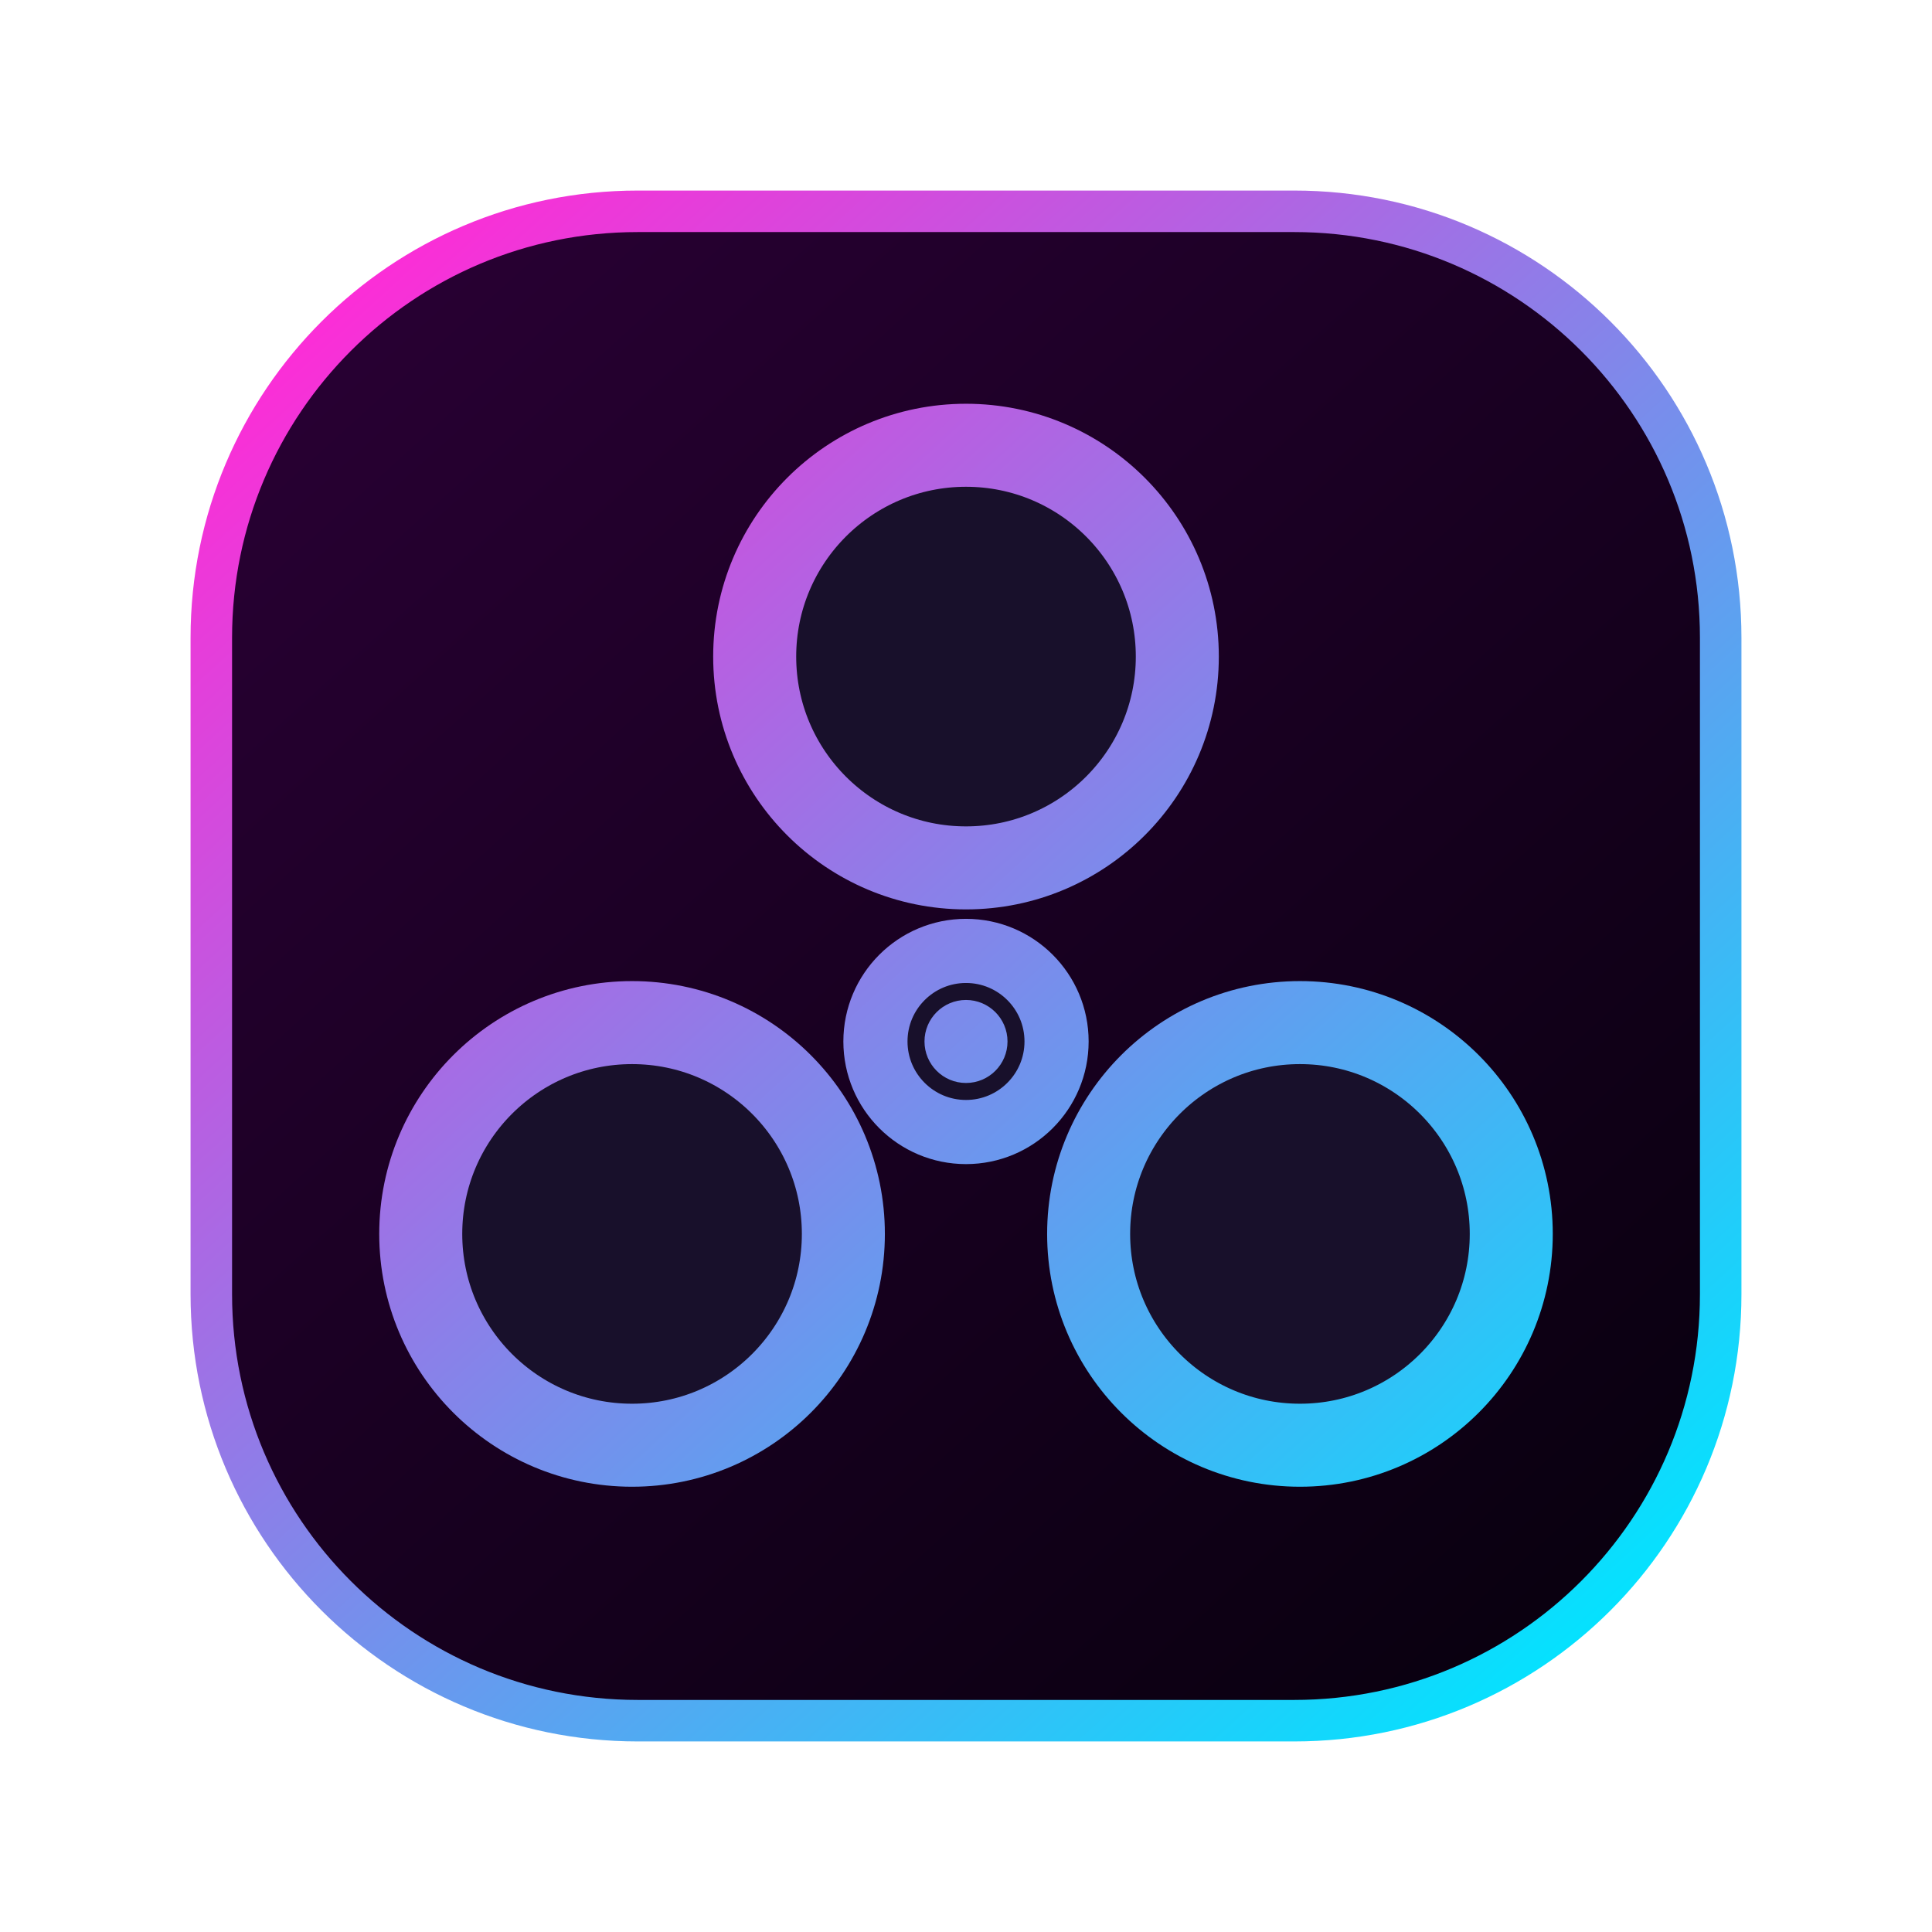
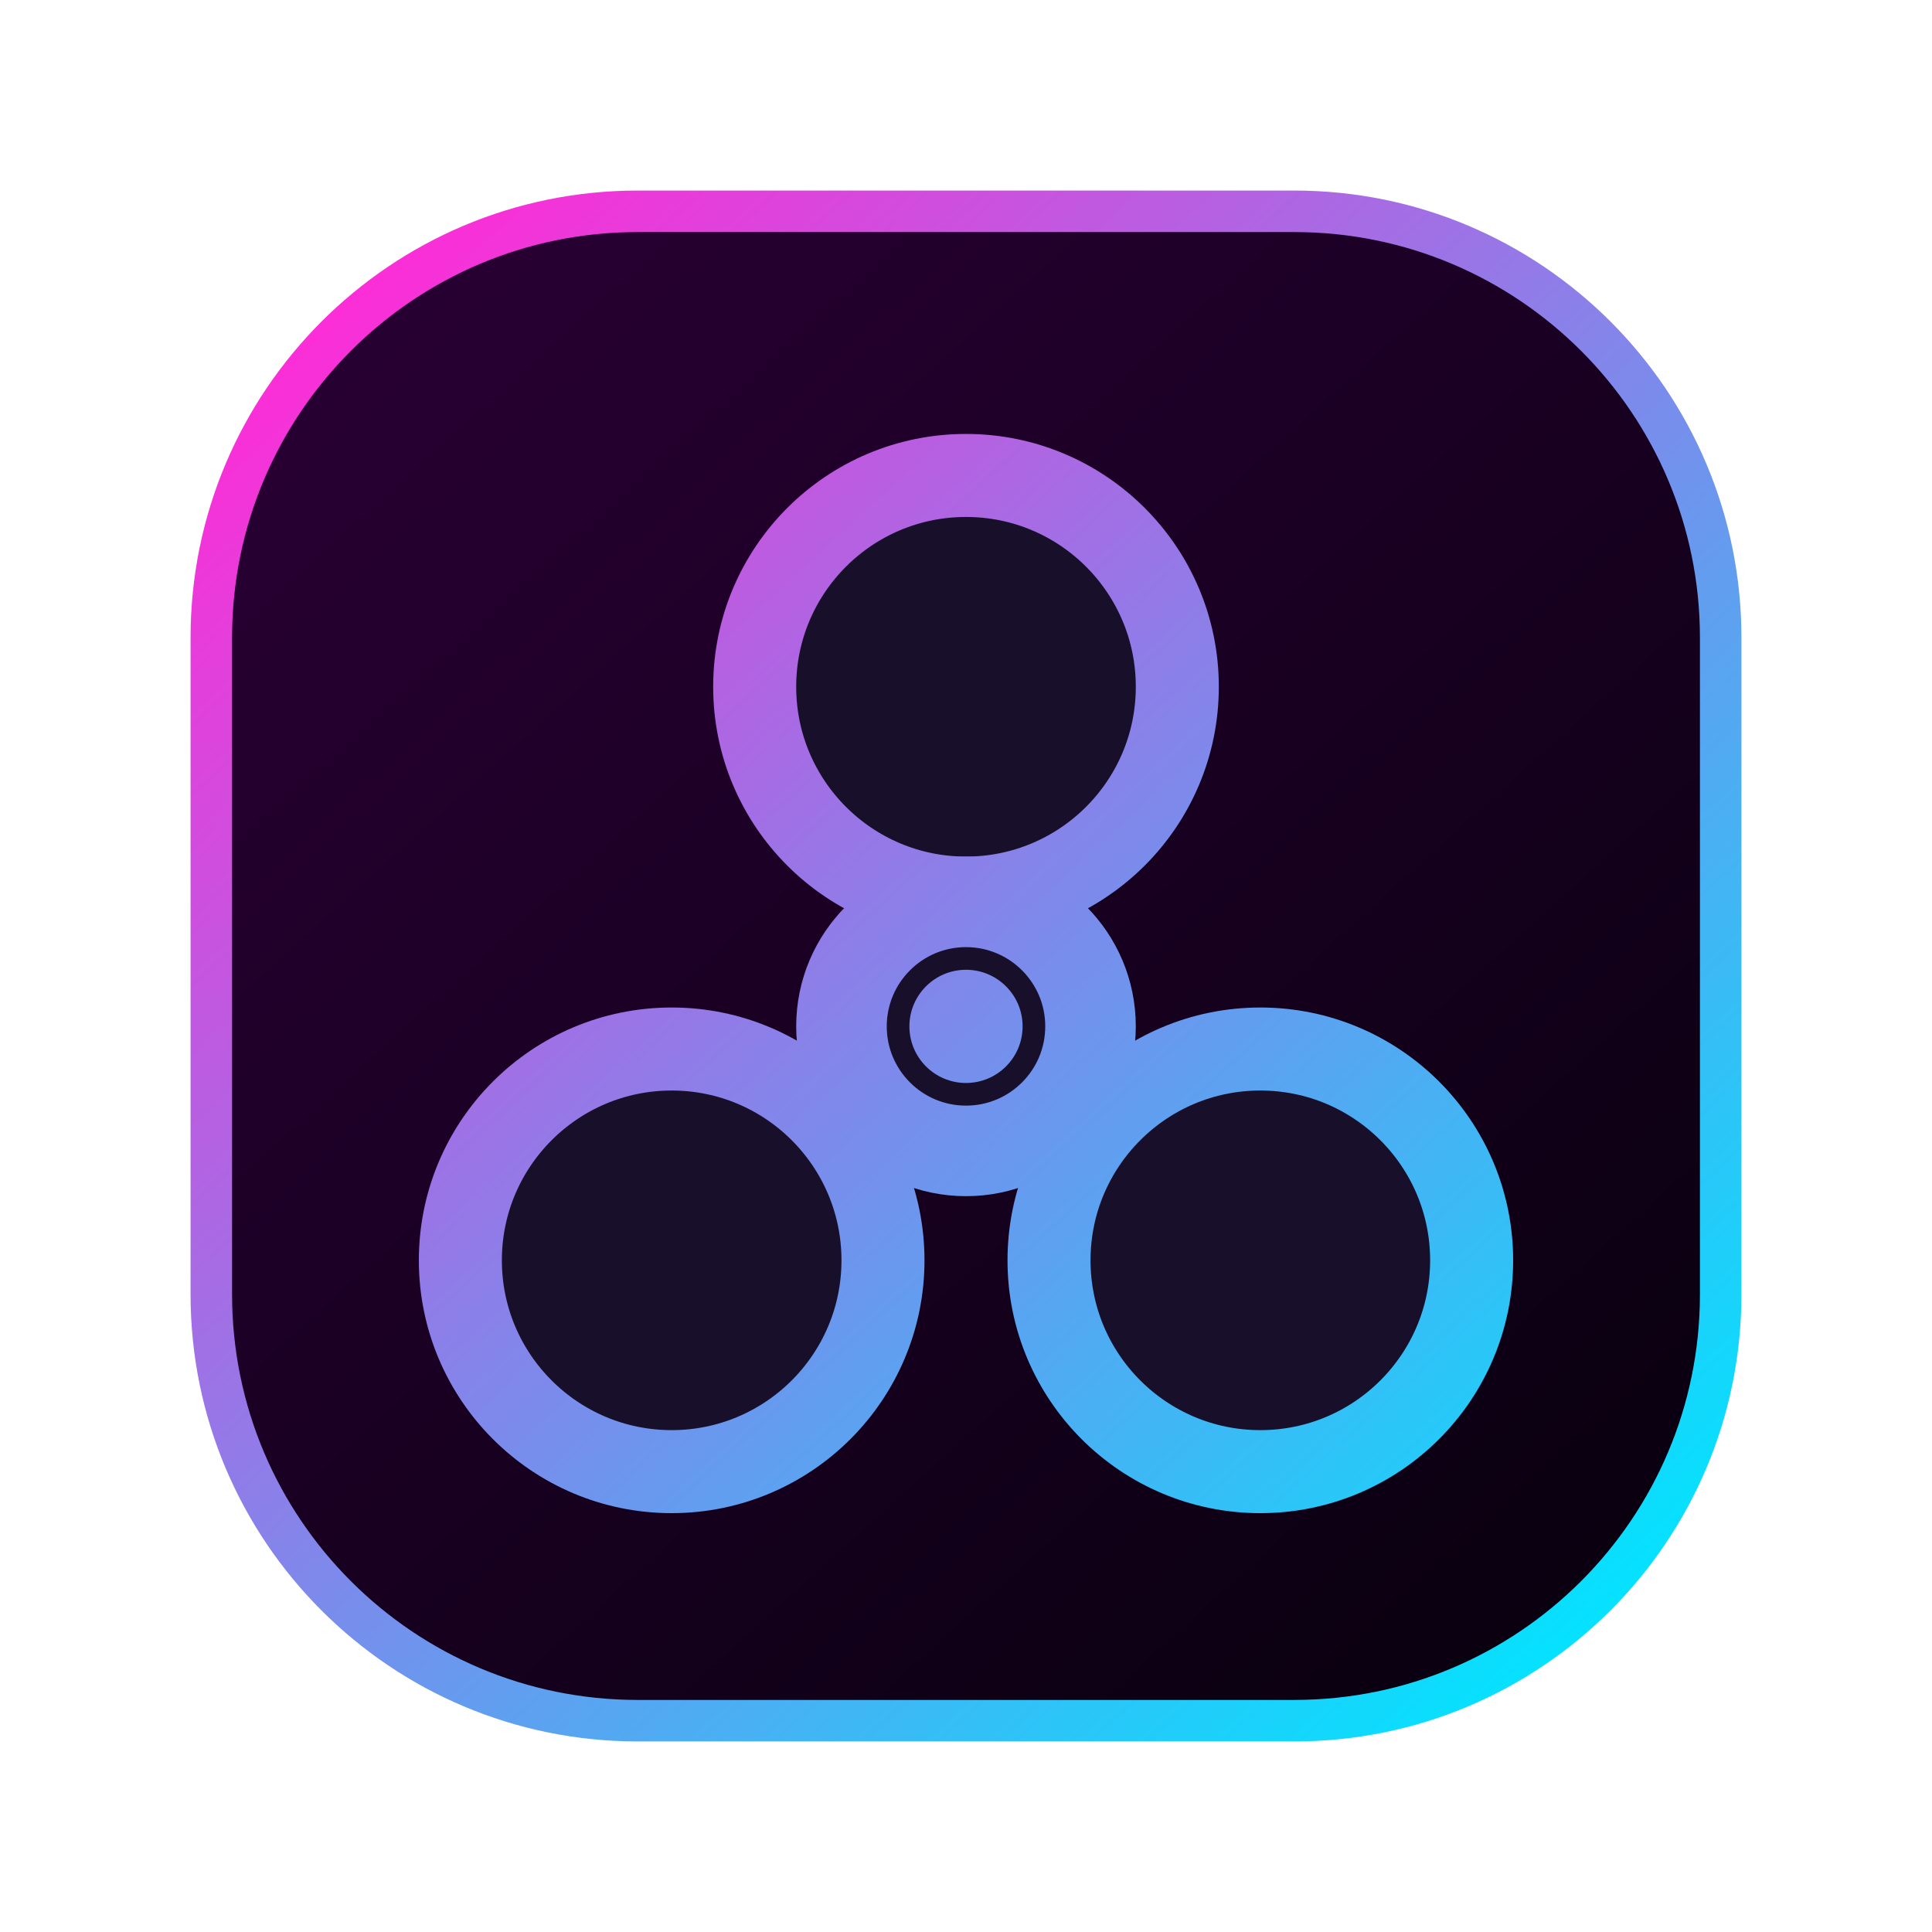
<svg xmlns="http://www.w3.org/2000/svg" viewBox="0 0 1024 1024" role="img" aria-label="SPIN icon">
  <defs>
    <linearGradient id="spin-gradient" x1="176" y1="148" x2="848" y2="884" gradientUnits="userSpaceOnUse">
      <stop offset="0" stop-color="#ff2bd6" />
      <stop offset="1" stop-color="#00e5ff" />
    </linearGradient>
    <linearGradient id="spin-surface" x1="150" y1="112" x2="874" y2="912" gradientUnits="userSpaceOnUse">
      <stop offset="0" stop-color="#2a0035" />
      <stop offset="1" stop-color="#07000d" />
    </linearGradient>
  </defs>
  <rect x="112" y="112" width="800" height="800" rx="226" fill="url(#spin-surface)" stroke="url(#spin-gradient)" stroke-width="22" />
  <g fill="#18102b" stroke="url(#spin-gradient)" stroke-width="44">
-     <circle cx="512" cy="348" r="112" />
-     <circle cx="689" cy="654" r="112" />
-     <circle cx="335" cy="654" r="112" />
+     <circle cx="512" cy="364" r="112" />
+     <circle cx="668" cy="668" r="112" />
+     <circle cx="356" cy="668" r="112" />
  </g>
-   <circle cx="512" cy="552" r="48" fill="#18102b" stroke="url(#spin-gradient)" stroke-width="34" />
-   <circle cx="512" cy="552" r="22" fill="url(#spin-gradient)" />
+   <circle cx="512" cy="544" r="66" fill="#18102b" stroke="url(#spin-gradient)" stroke-width="48" />
+   <circle cx="512" cy="544" r="30" fill="url(#spin-gradient)" />
</svg>
